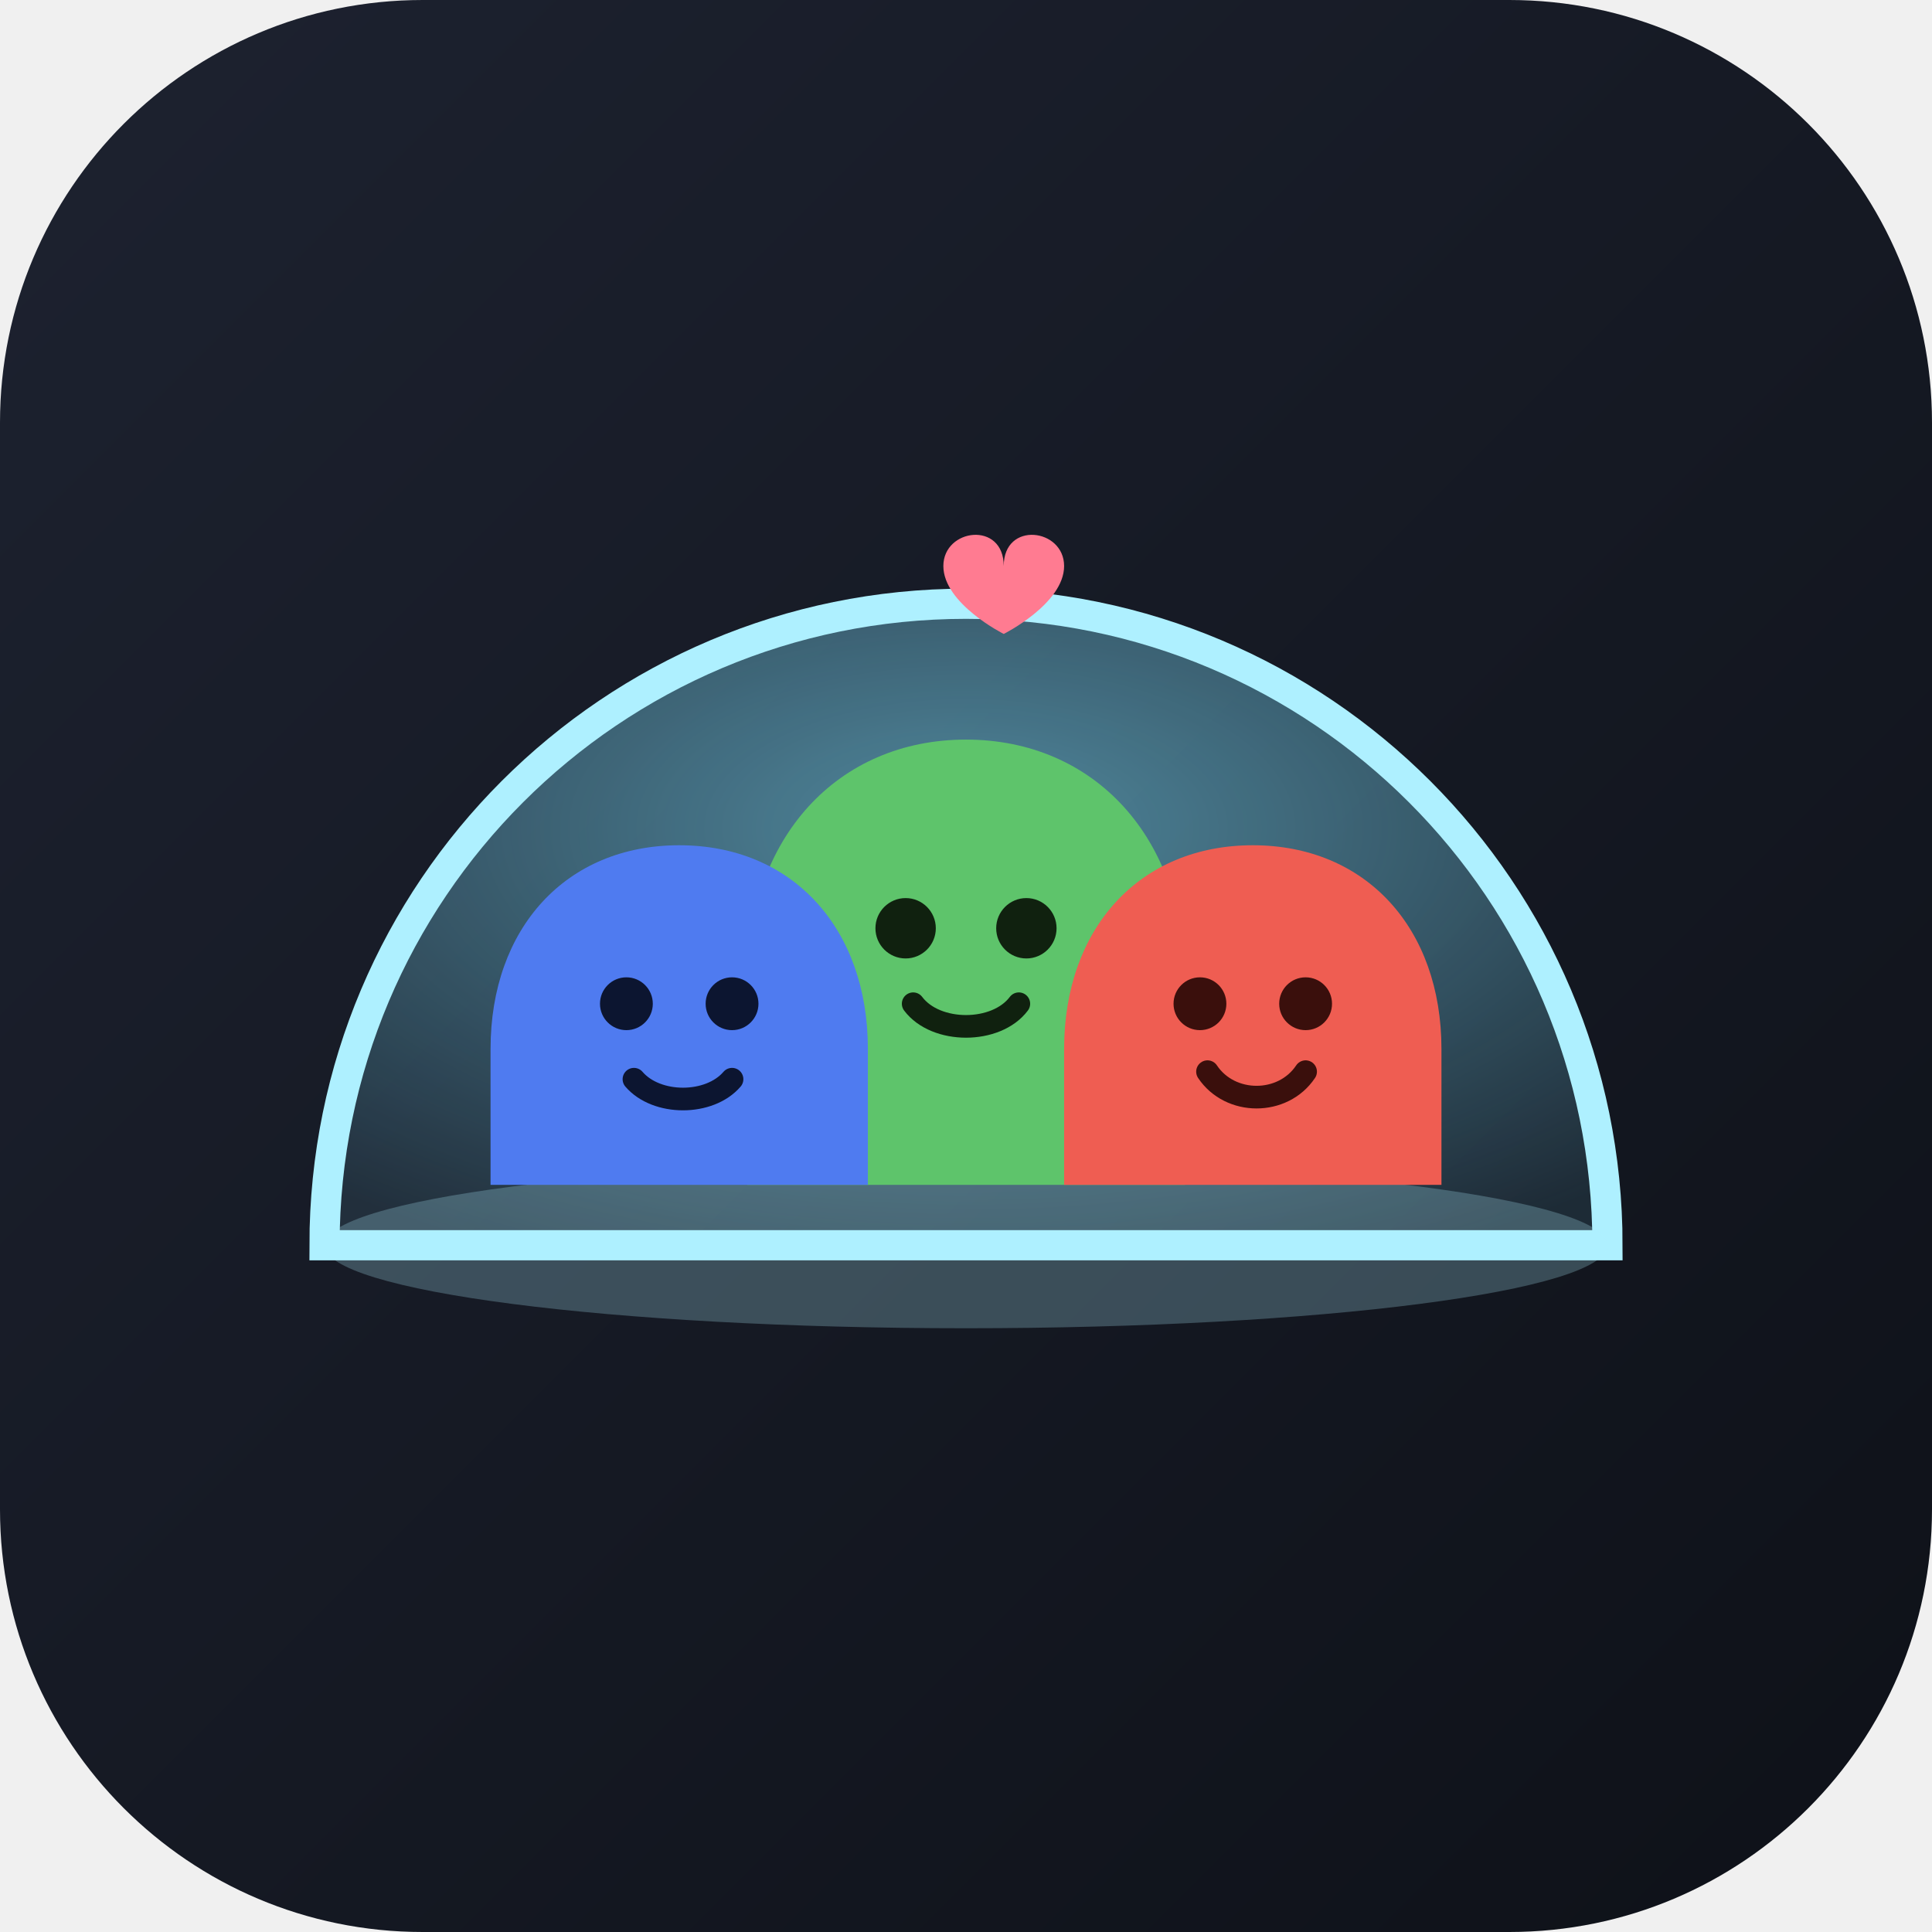
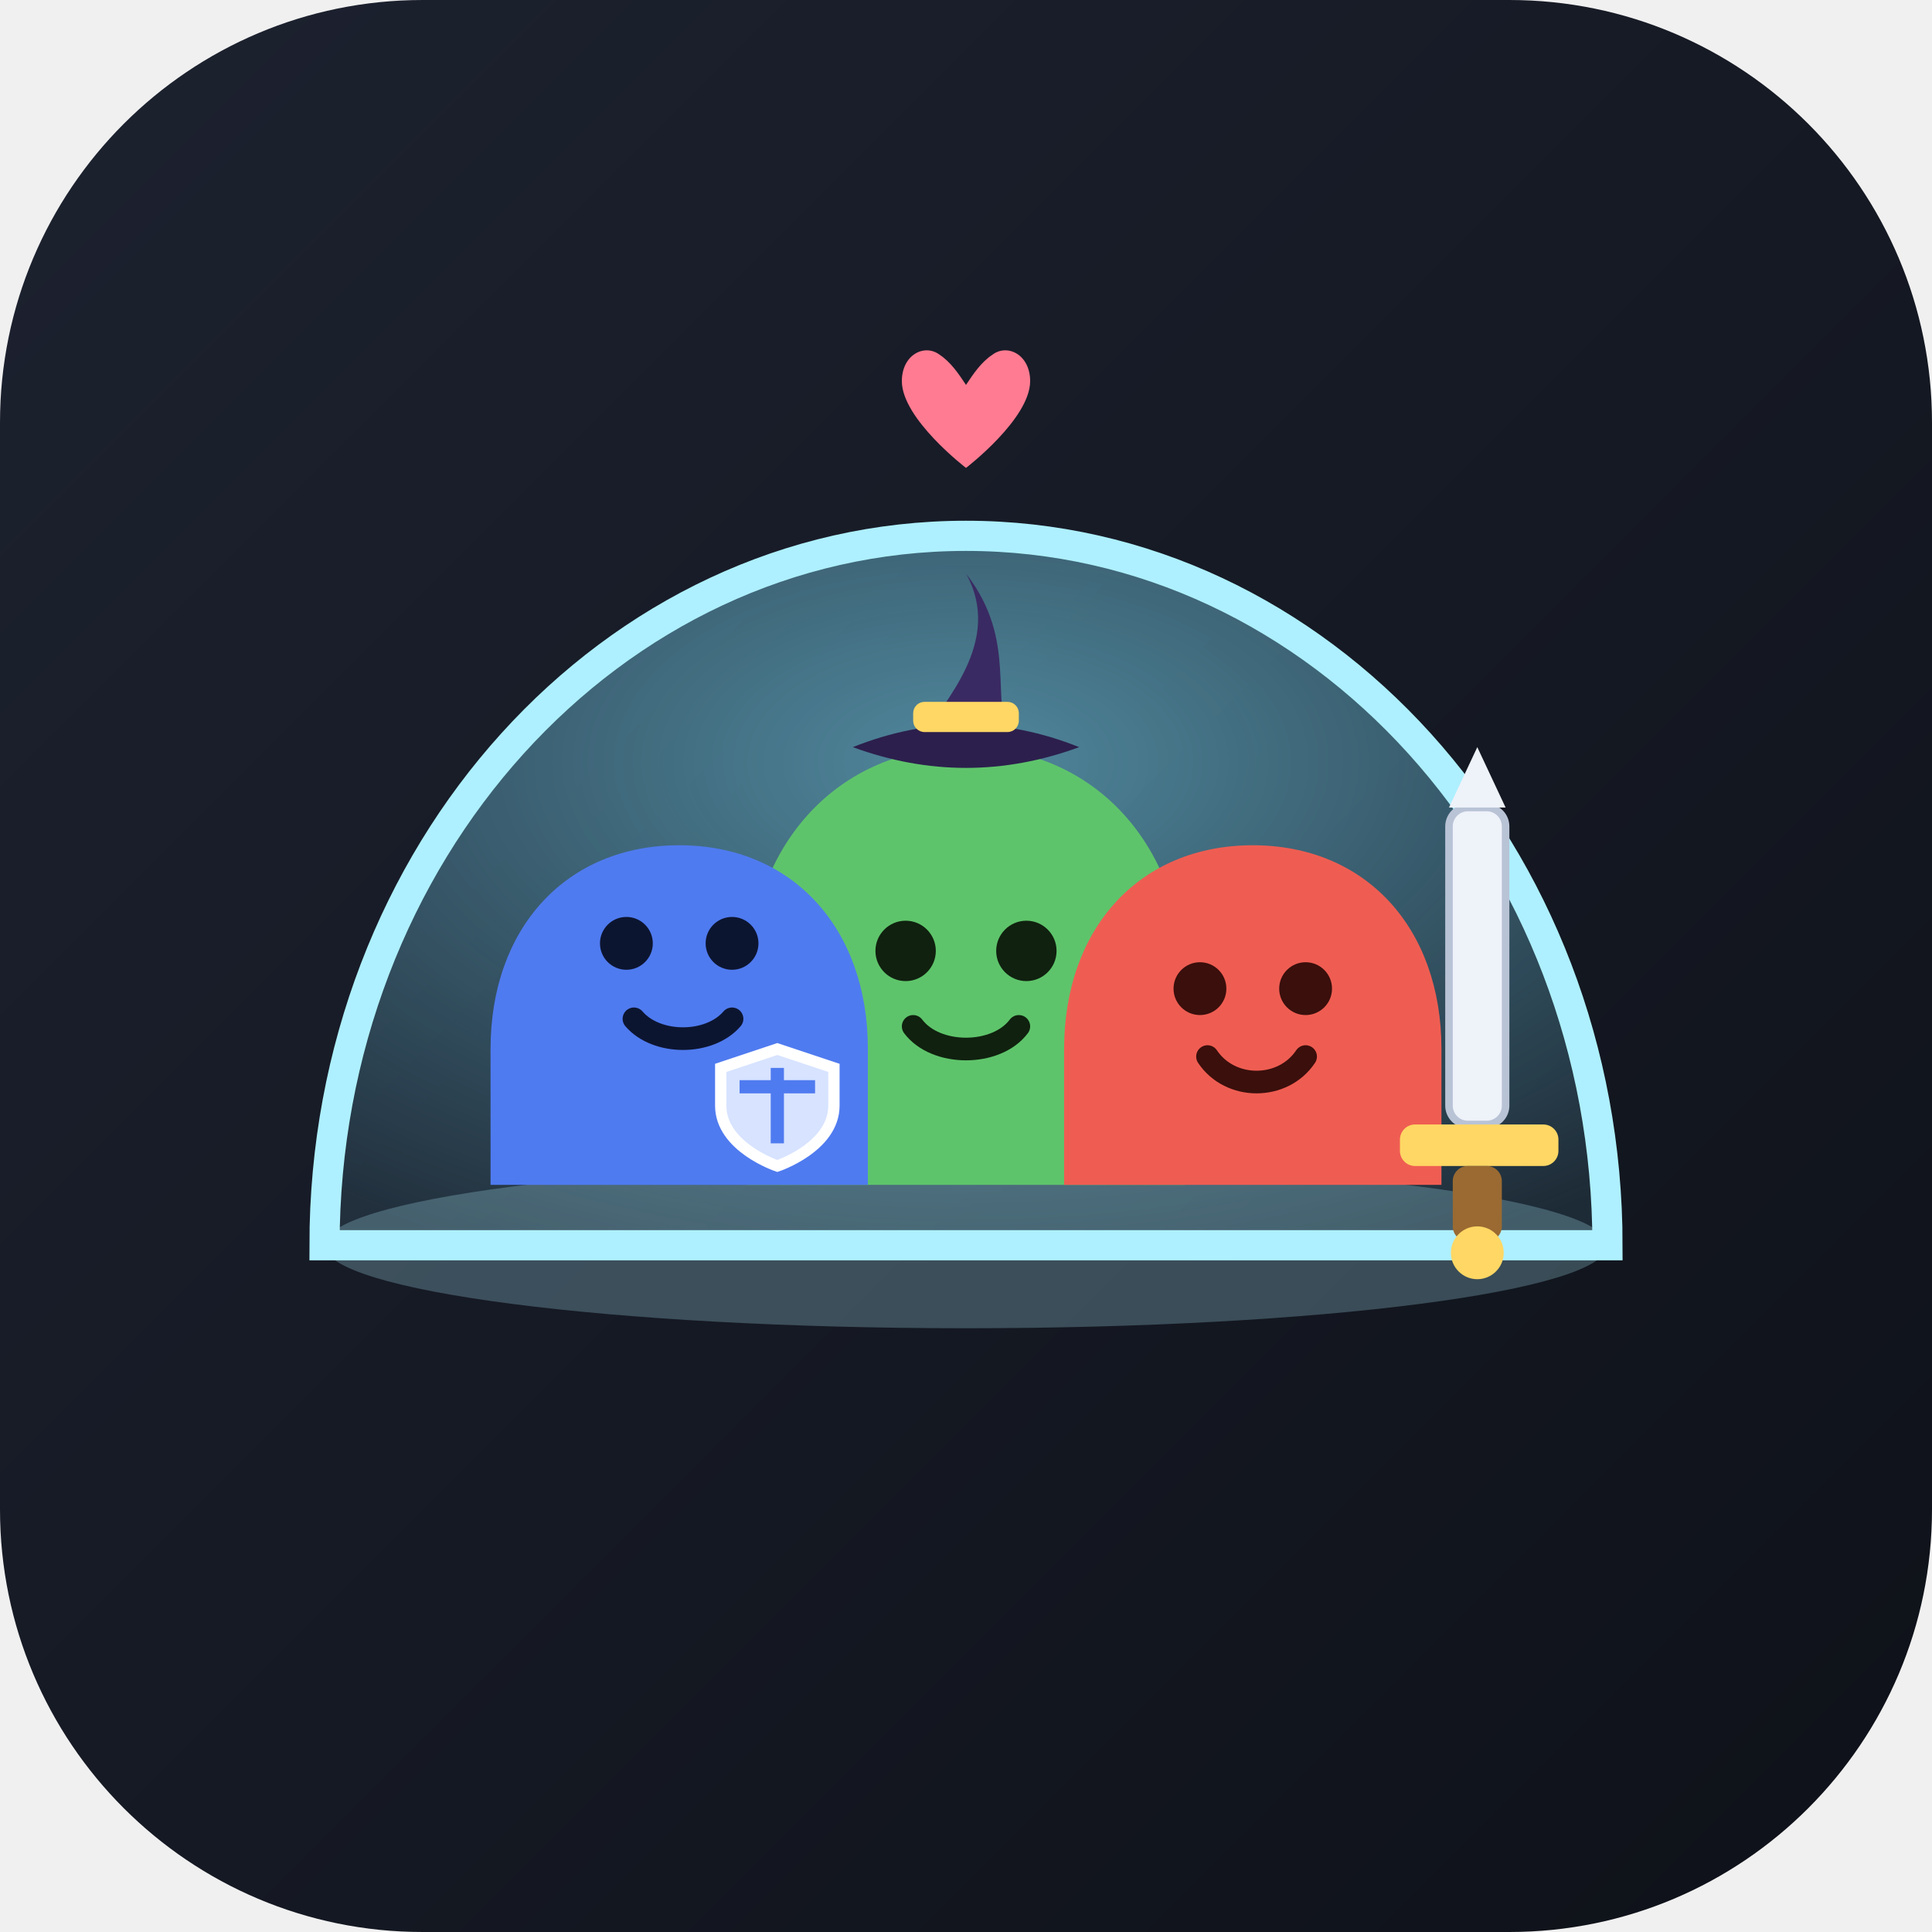
<svg xmlns="http://www.w3.org/2000/svg" viewBox="0 0 512 512" width="512" height="512">
  <defs>
    <linearGradient id="bg2" x1="0" y1="0" x2="1" y2="1">
      <stop offset="0" stop-color="#1d2230" />
      <stop offset="1" stop-color="#0e1118" />
    </linearGradient>
-     <radialGradient id="dome" cx="0.5" cy="0.35" r="0.75">
+     <radialGradient id="dome" cx="0.5" cy="0.32" r="0.78">
      <stop offset="0" stop-color="#7fe1ff" stop-opacity=".55" />
      <stop offset="1" stop-color="#7fe1ff" stop-opacity=".10" />
    </radialGradient>
+     <clipPath id="domeClip">
+       <path d="M86 330a170 188 0 0 1 340 0z" />
+     </clipPath>
+     <clipPath id="tankClip">
+       <path d="M180 224c30 0 50 22 50 54v36h-100v-36c0-32 20-54 50-54z" />
+     </clipPath>
  </defs>
  <rect width="512" height="512" rx="112" fill="url(#bg2)" />
-   <path d="M86 330a170 170 0 0 1 340 0z" fill="url(#dome)" stroke="#aef0ff" stroke-width="8" />
+   <path d="M256 124 C256 124 239 111 239 101 C239 94 245 91 249 94 C252 96 254 99 256 102            C258 99 260 96 263 94 C267 91 273 94 273 101 C273 111 256 124 256 124 Z" fill="#ff7b91" />
+   <path d="M86 330a170 188 0 0 1 340 0z" fill="url(#dome)" stroke="#aef0ff" stroke-width="8" />
  <ellipse cx="256" cy="330" rx="170" ry="22" fill="#aef0ff" opacity=".25" />
-   <g stroke="#0e1118" stroke-width="0">
-     <path d="M256 196c34 0 58 26 58 64v54h-116v-54c0-38 24-64 58-64z" fill="#5ec46b" />
-     <circle cx="240" cy="246" r="8" fill="#10210f" />
-     <circle cx="272" cy="246" r="8" fill="#10210f" />
-     <path d="M242 266c6 8 22 8 28 0" fill="none" stroke="#10210f" stroke-width="6" stroke-linecap="round" />
-     <path d="M180 224c30 0 50 22 50 54v36h-100v-36c0-32 20-54 50-54z" fill="#4f7bf0" />
-     <circle cx="166" cy="266" r="7" fill="#0c1530" />
-     <circle cx="194" cy="266" r="7" fill="#0c1530" />
-     <path d="M168 286c6 7 20 7 26 0" fill="none" stroke="#0c1530" stroke-width="6" stroke-linecap="round" />
-     <path d="M332 224c30 0 50 22 50 54v36h-100v-36c0-32 20-54 50-54z" fill="#ef5d52" />
-     <circle cx="318" cy="266" r="7" fill="#3a0f0c" />
-     <circle cx="346" cy="266" r="7" fill="#3a0f0c" />
-     <path d="M320 284c6 9 20 9 26 0" fill="none" stroke="#3a0f0c" stroke-width="6" stroke-linecap="round" />
+   <path d="M256 198c34 0 58 26 58 64v52h-116v-52c0-38 24-64 58-64z" fill="#5ec46b" />
+   <g clip-path="url(#domeClip)">
+     <path d="M256 152 C266 170 250 186 244 196 l24 0 C262 186 270 170 256 152 Z" fill="#3a2a63" />
+     <path d="M226 198 q30 -12 60 0 q-30 11 -60 0 z" fill="#2c1f4d" />
+     <rect x="242" y="186" width="28" height="8" rx="3" fill="#ffd764" />
  </g>
-   <path d="M250 150c0-10 16-12 16 0 0-12 16-10 16 0 0 10-16 18-16 18s-16-8-16-18z" fill="#ff7b91" />
+   <circle cx="240" cy="252" r="8" fill="#10210f" />
+   <circle cx="272" cy="252" r="8" fill="#10210f" />
+   <path d="M242 272c6 8 22 8 28 0" fill="none" stroke="#10210f" stroke-width="6" stroke-linecap="round" />
+   <path d="M180 224c30 0 50 22 50 54v36h-100v-36c0-32 20-54 50-54z" fill="#4f7bf0" />
+   <g clip-path="url(#tankClip)">
+     <path d="M206 278 l15 5 v10 c0 11 -15 16 -15 16 c0 0 -15 -5 -15 -16 v-10 z" fill="#d7e3ff" stroke="#ffffff" stroke-width="3" />
+     <path d="M206 283 v20 M196 288 h20" stroke="#4f7bf0" stroke-width="3.5" />
+   </g>
+   <circle cx="166" cy="250" r="7" fill="#0c1530" />
+   <circle cx="194" cy="250" r="7" fill="#0c1530" />
+   <path d="M168 270c6 7 20 7 26 0" fill="none" stroke="#0c1530" stroke-width="6" stroke-linecap="round" />
+   <path d="M332 224c30 0 50 22 50 54v36h-100v-36c0-32 20-54 50-54z" fill="#ef5d52" />
+   <circle cx="318" cy="262" r="7" fill="#3a0f0c" />
+   <circle cx="346" cy="262" r="7" fill="#3a0f0c" />
+   <path d="M320 280c6 9 20 9 26 0" fill="none" stroke="#3a0f0c" stroke-width="6" stroke-linecap="round" />
+   <g>
+     <rect x="384" y="214" width="15" height="84" rx="5" fill="#eef2f9" stroke="#b9c3d6" stroke-width="2" />
+     <polygon points="384,214 399,214 391.5,198" fill="#eef2f9" />
+     <rect x="371" y="298" width="42" height="11" rx="4" fill="#ffd764" />
+     <rect x="385" y="309" width="13" height="20" rx="4" fill="#9a6a32" />
+     <circle cx="391.5" cy="332" r="7" fill="#ffd764" />
+   </g>
</svg>
